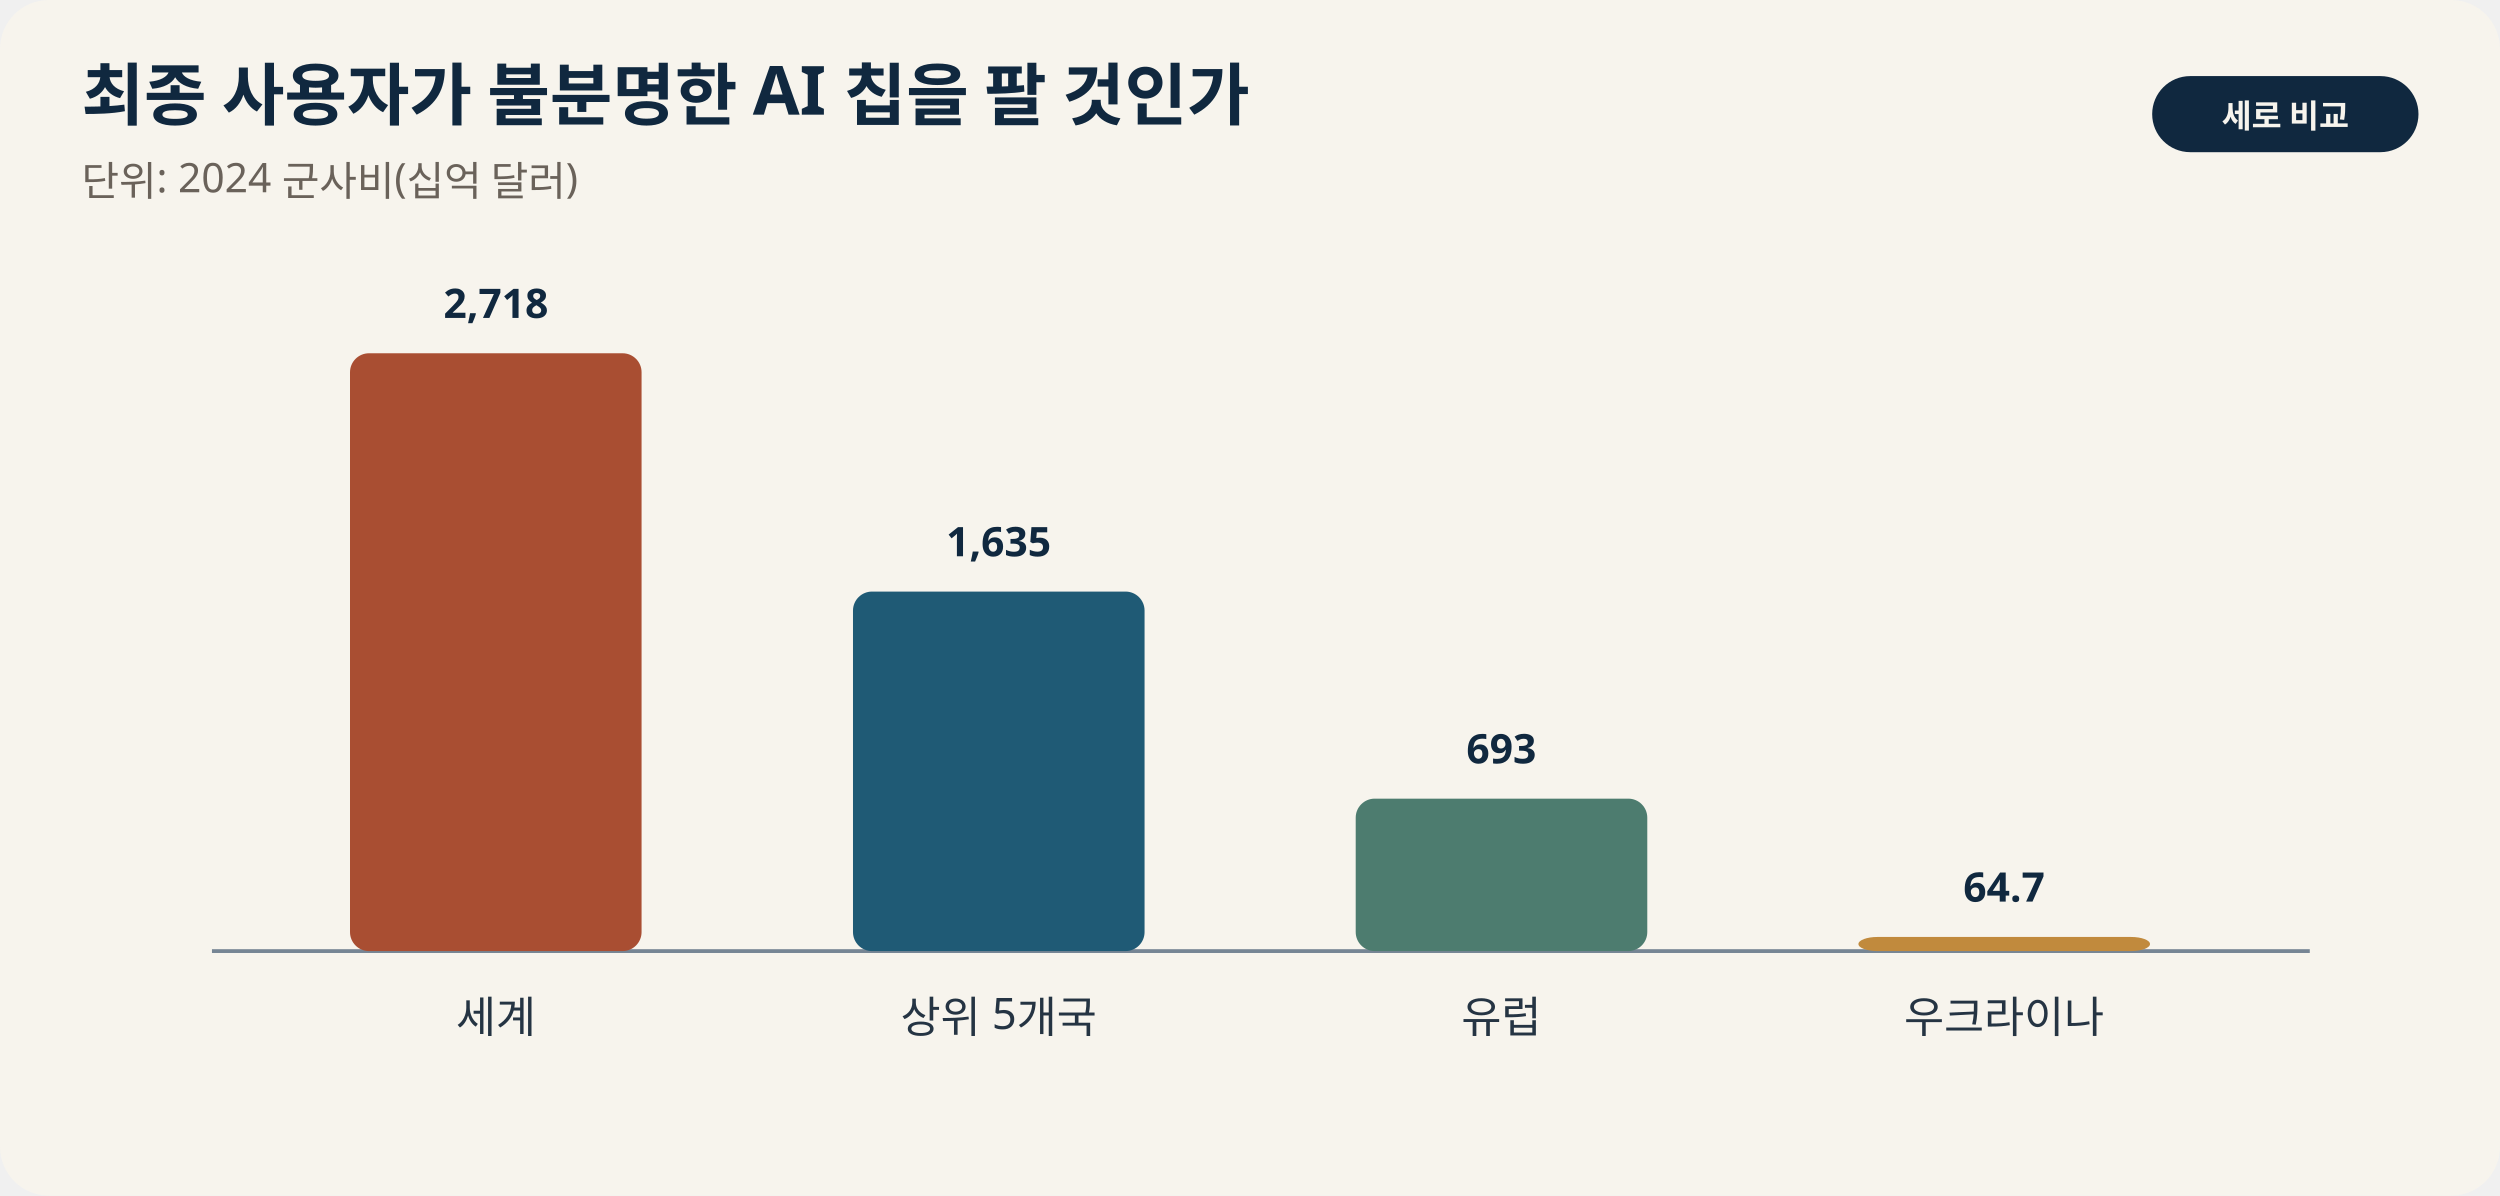
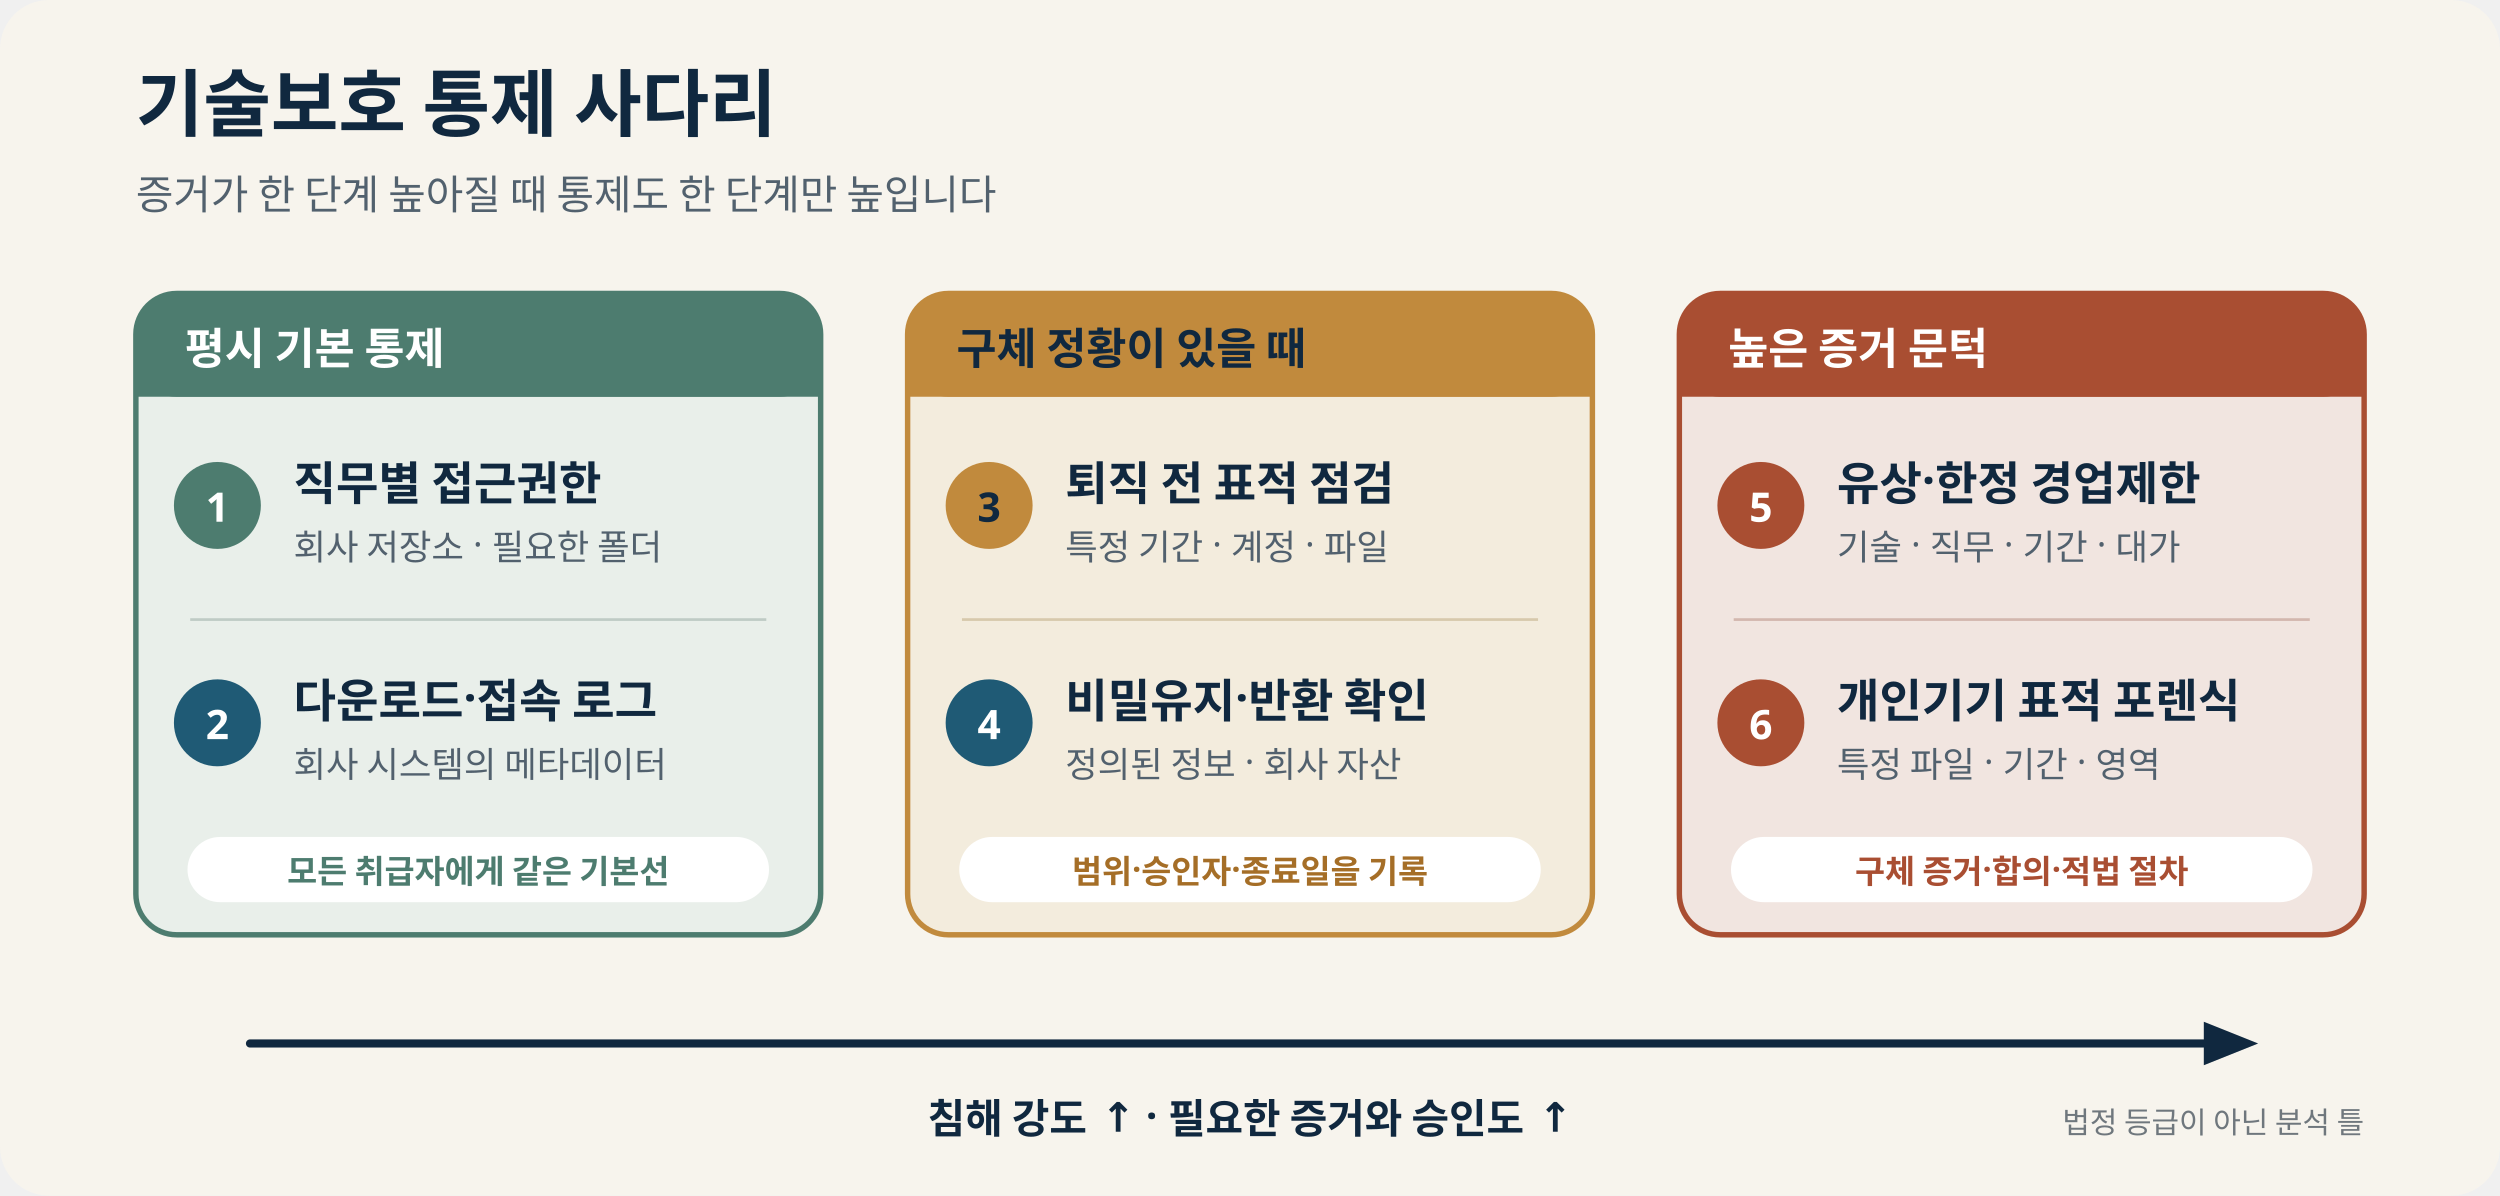
- <svg xmlns="http://www.w3.org/2000/svg" viewBox="0 0 920 440" role="img" aria-labelledby="title desc">
-   <style>
-   .bg{fill:#F7F4ED} .title{font:700 25px "Noto Sans KR",sans-serif;fill:#10283F}
-   .unit{font:15px "Noto Sans KR",sans-serif;fill:#6A625A} .label{font:16px "Noto Sans KR",sans-serif;fill:#253443}
-   .value{font:700 15px "Noto Sans KR",sans-serif;fill:#10283F} .grid{stroke:#D9D1C5;stroke-width:1}
-   .axis{stroke:#768594;stroke-width:1.4} .note{font:13px "Noto Sans KR",sans-serif;fill:#756C63}
- </style>
-   <rect class="bg" width="100%" height="100%" rx="18" />
-   <text x="30" y="44" class="title">최종 사용자가 불분명한 AI 칩을 팔 것인가</text>
-   <text x="30" y="72" class="unit">단위: 2024 군사비(십억 달러)</text>
-   <line x1="78" y1="350" x2="850" y2="350" class="axis" />
-   <rect x="128.8" y="130.0" width="107.3" height="220.0" rx="7" fill="#A94E32" />
-   <text x="182.5" y="117.0" text-anchor="middle" class="value">2,718</text>
-   <text x="182.5" y="380" text-anchor="middle" class="label">세계</text>
-   <rect x="313.9" y="217.7" width="107.3" height="132.3" rx="7" fill="#1F5A75" />
-   <text x="367.5" y="204.7" text-anchor="middle" class="value">1,635</text>
-   <text x="367.5" y="380" text-anchor="middle" class="label">상위 5개국</text>
-   <rect x="498.9" y="293.9" width="107.3" height="56.1" rx="7" fill="#4D7C6F" />
-   <text x="552.5" y="280.9" text-anchor="middle" class="value">693</text>
-   <text x="552.5" y="380" text-anchor="middle" class="label">유럽</text>
-   <rect x="683.9" y="344.8" width="107.3" height="5.2" rx="7" fill="#C18A3D" />
-   <text x="737.5" y="331.8" text-anchor="middle" class="value">64.7</text>
-   <text x="737.5" y="380" text-anchor="middle" class="label">우크라이나</text>
-   <rect x="792" y="28" width="98" height="28" rx="14" fill="#10283F" />
-   <text x="841" y="47" text-anchor="middle" style="font:700 12px 'Noto Sans KR',sans-serif;fill:#F7F4ED">세로 비교</text>
+ <svg xmlns="http://www.w3.org/2000/svg" width="920" height="440" viewBox="0 0 920 440" role="img" aria-labelledby="title desc">
+   <rect width="920" height="440" rx="18" fill="#F7F4ED" />
+   <g font-family="Noto Sans KR, Apple SD Gothic Neo, Malgun Gothic, sans-serif" fill="#10283F">
+     <text x="50" y="48" font-size="27" font-weight="700">기술보호 통제 사다리</text>
+     <text x="50" y="77" font-size="15" fill="#52616E">증거가 한 단계 높아질 때 통제도 한 단계만 높입니다</text>
+     <g transform="translate(50 108)">
+       <rect width="252" height="236" rx="15" fill="#E9EFEA" stroke="#4D7C6F" stroke-width="2" />
+       <rect width="252" height="38" rx="15" fill="#4D7C6F" />
+       <rect y="23" width="252" height="15" fill="#4D7C6F" />
+       <text x="18" y="26" font-size="16" font-weight="700" fill="#FFFFFF">평시 기본 통제</text>
+       <circle cx="30" cy="78" r="16" fill="#4D7C6F" />
+       <text x="30" y="84" text-anchor="middle" font-size="15" font-weight="700" fill="#FFFFFF">1</text>
+       <text x="58" y="76" font-size="17" font-weight="700">직무별 접근권한</text>
+       <text x="58" y="98" font-size="13" fill="#52616E">회사 저장소 · 필요한 폴더</text>
+       <line x1="20" y1="120" x2="232" y2="120" stroke="#BFCBC5" />
+       <circle cx="30" cy="158" r="16" fill="#1F5A75" />
+       <text x="30" y="164" text-anchor="middle" font-size="15" font-weight="700" fill="#FFFFFF">2</text>
+       <text x="58" y="156" font-size="17" font-weight="700">다운로드·접속 로그</text>
+       <text x="58" y="178" font-size="13" fill="#52616E">회사 시스템의 메타데이터</text>
+       <rect x="19" y="200" width="214" height="24" rx="12" fill="#FFFFFF" />
+       <text x="126" y="217" text-anchor="middle" font-size="12" font-weight="700" fill="#4D7C6F">모든 취급자에게 같은 기본선</text>
+     </g>
+     <g transform="translate(334 108)">
+       <rect width="252" height="236" rx="15" fill="#F3ECDD" stroke="#C18A3D" stroke-width="2" />
+       <rect width="252" height="38" rx="15" fill="#C18A3D" />
+       <rect y="23" width="252" height="15" fill="#C18A3D" />
+       <text x="18" y="26" font-size="16" font-weight="700" fill="#10283F">구체 정황이 있을 때</text>
+       <circle cx="30" cy="78" r="16" fill="#C18A3D" />
+       <text x="30" y="84" text-anchor="middle" font-size="15" font-weight="700" fill="#10283F">3</text>
+       <text x="58" y="76" font-size="17" font-weight="700">퇴직 전 표적 점검</text>
+       <text x="58" y="98" font-size="13" fill="#52616E">특정 기간 · 계정 · 파일</text>
+       <line x1="20" y1="120" x2="232" y2="120" stroke="#D7C9AC" />
+       <circle cx="30" cy="158" r="16" fill="#1F5A75" />
+       <text x="30" y="164" text-anchor="middle" font-size="15" font-weight="700" fill="#FFFFFF">4</text>
+       <text x="58" y="156" font-size="17" font-weight="700">비밀유지·반환 확인</text>
+       <text x="58" y="178" font-size="13" fill="#52616E">정의된 정보 · 회사 자산</text>
+       <rect x="19" y="200" width="214" height="24" rx="12" fill="#FFFFFF" />
+       <text x="126" y="217" text-anchor="middle" font-size="12" font-weight="700" fill="#A56E27">범위·승인자·종료일을 기록</text>
+     </g>
+     <g transform="translate(618 108)">
+       <rect width="252" height="236" rx="15" fill="#F1E5E0" stroke="#A94E32" stroke-width="2" />
+       <rect width="252" height="38" rx="15" fill="#A94E32" />
+       <rect y="23" width="252" height="15" fill="#A94E32" />
+       <text x="18" y="26" font-size="16" font-weight="700" fill="#FFFFFF">높은 증거 문턱</text>
+       <circle cx="30" cy="78" r="16" fill="#A94E32" />
+       <text x="30" y="84" text-anchor="middle" font-size="15" font-weight="700" fill="#FFFFFF">5</text>
+       <text x="58" y="76" font-size="17" font-weight="700">유상·한정 경업제한</text>
+       <text x="58" y="98" font-size="13" fill="#52616E">기술 · 직무 · 기간 · 대가</text>
+       <line x1="20" y1="120" x2="232" y2="120" stroke="#D3B7AE" />
+       <circle cx="30" cy="158" r="16" fill="#A94E32" />
+       <text x="30" y="164" text-anchor="middle" font-size="15" font-weight="700" fill="#FFFFFF">6</text>
+       <text x="58" y="156" font-size="17" font-weight="700">개인기기 표적 포렌식</text>
+       <text x="58" y="178" font-size="13" fill="#52616E">특정 파일 · 기간 · 영역</text>
+       <rect x="19" y="200" width="214" height="24" rx="12" fill="#FFFFFF" />
+       <text x="126" y="217" text-anchor="middle" font-size="12" font-weight="700" fill="#A94E32">구체 증거·합의·적법 절차</text>
+     </g>
+     <path d="M92 384 H811" fill="none" stroke="#10283F" stroke-width="3" stroke-linecap="round" />
+     <path d="M811 376 L831 384 L811 392 Z" fill="#10283F" />
+     <text x="460" y="417" text-anchor="middle" font-size="15" font-weight="700">침해 강도 ↑  ·  필요한 증거와 승인도 ↑</text>
+     <text x="870" y="417" text-anchor="end" font-size="11" fill="#6F777D">법정 등급이 아닌 분석 틀</text>
+   </g>
</svg>
